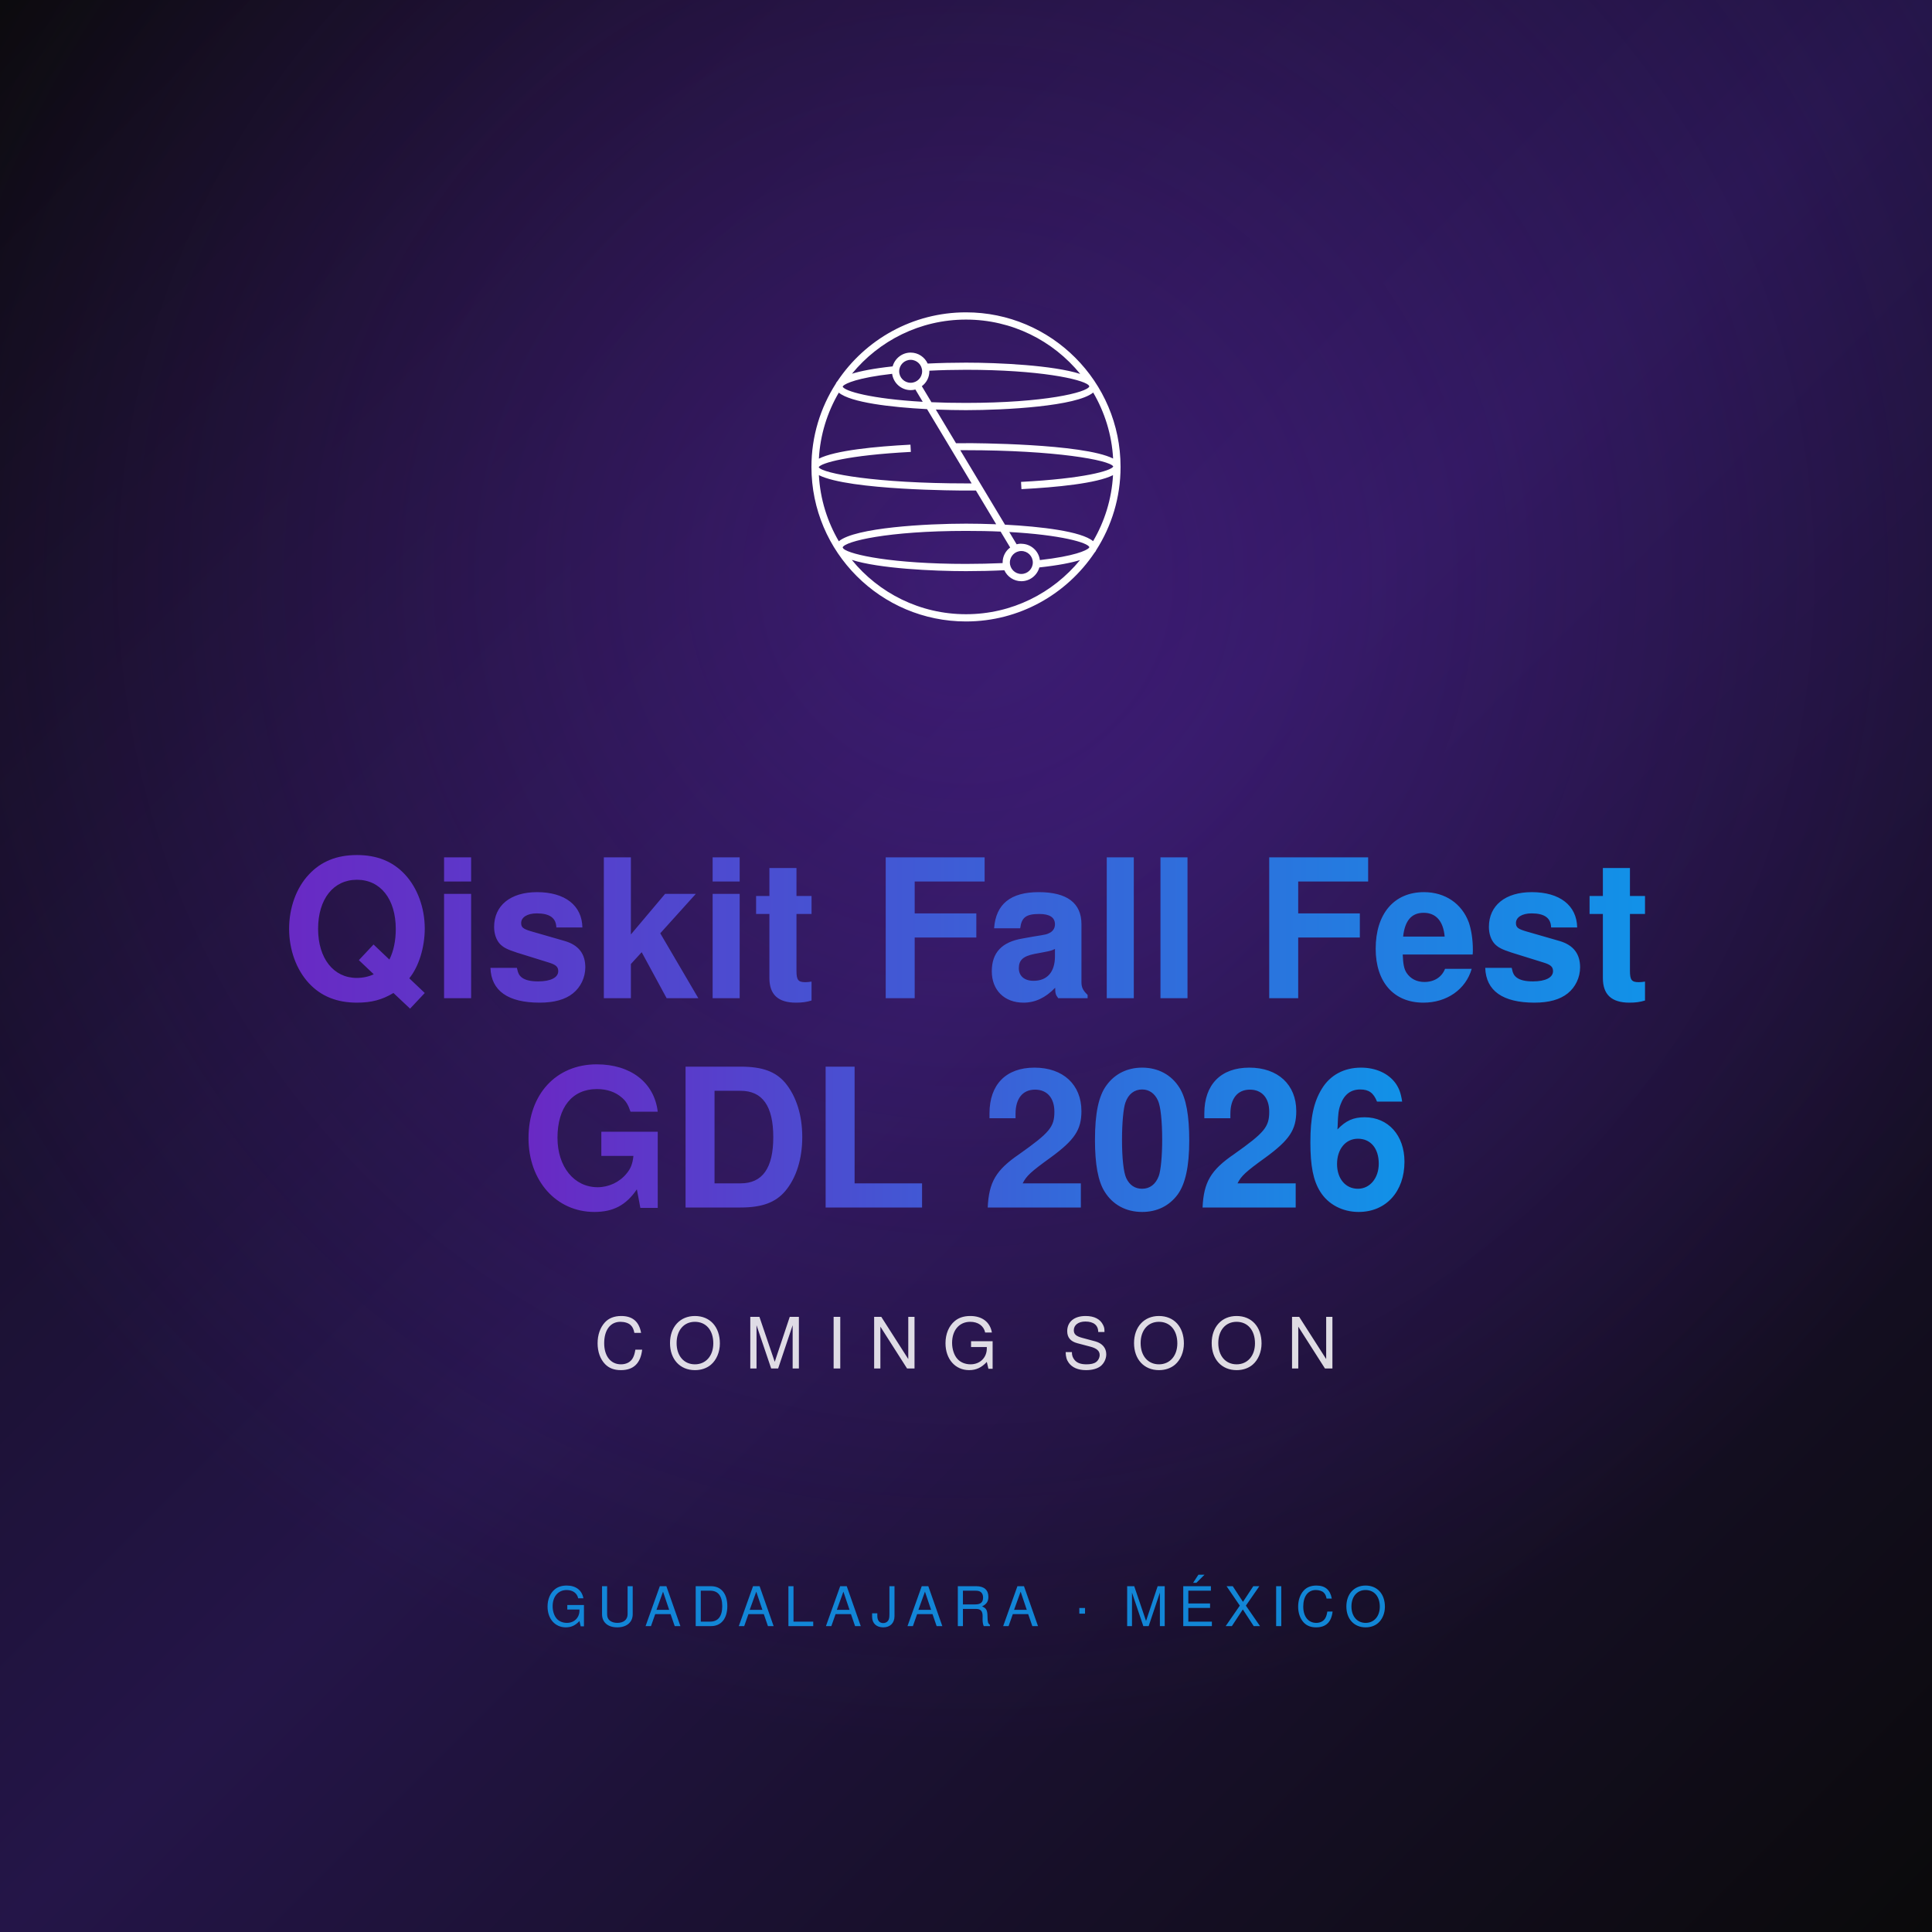
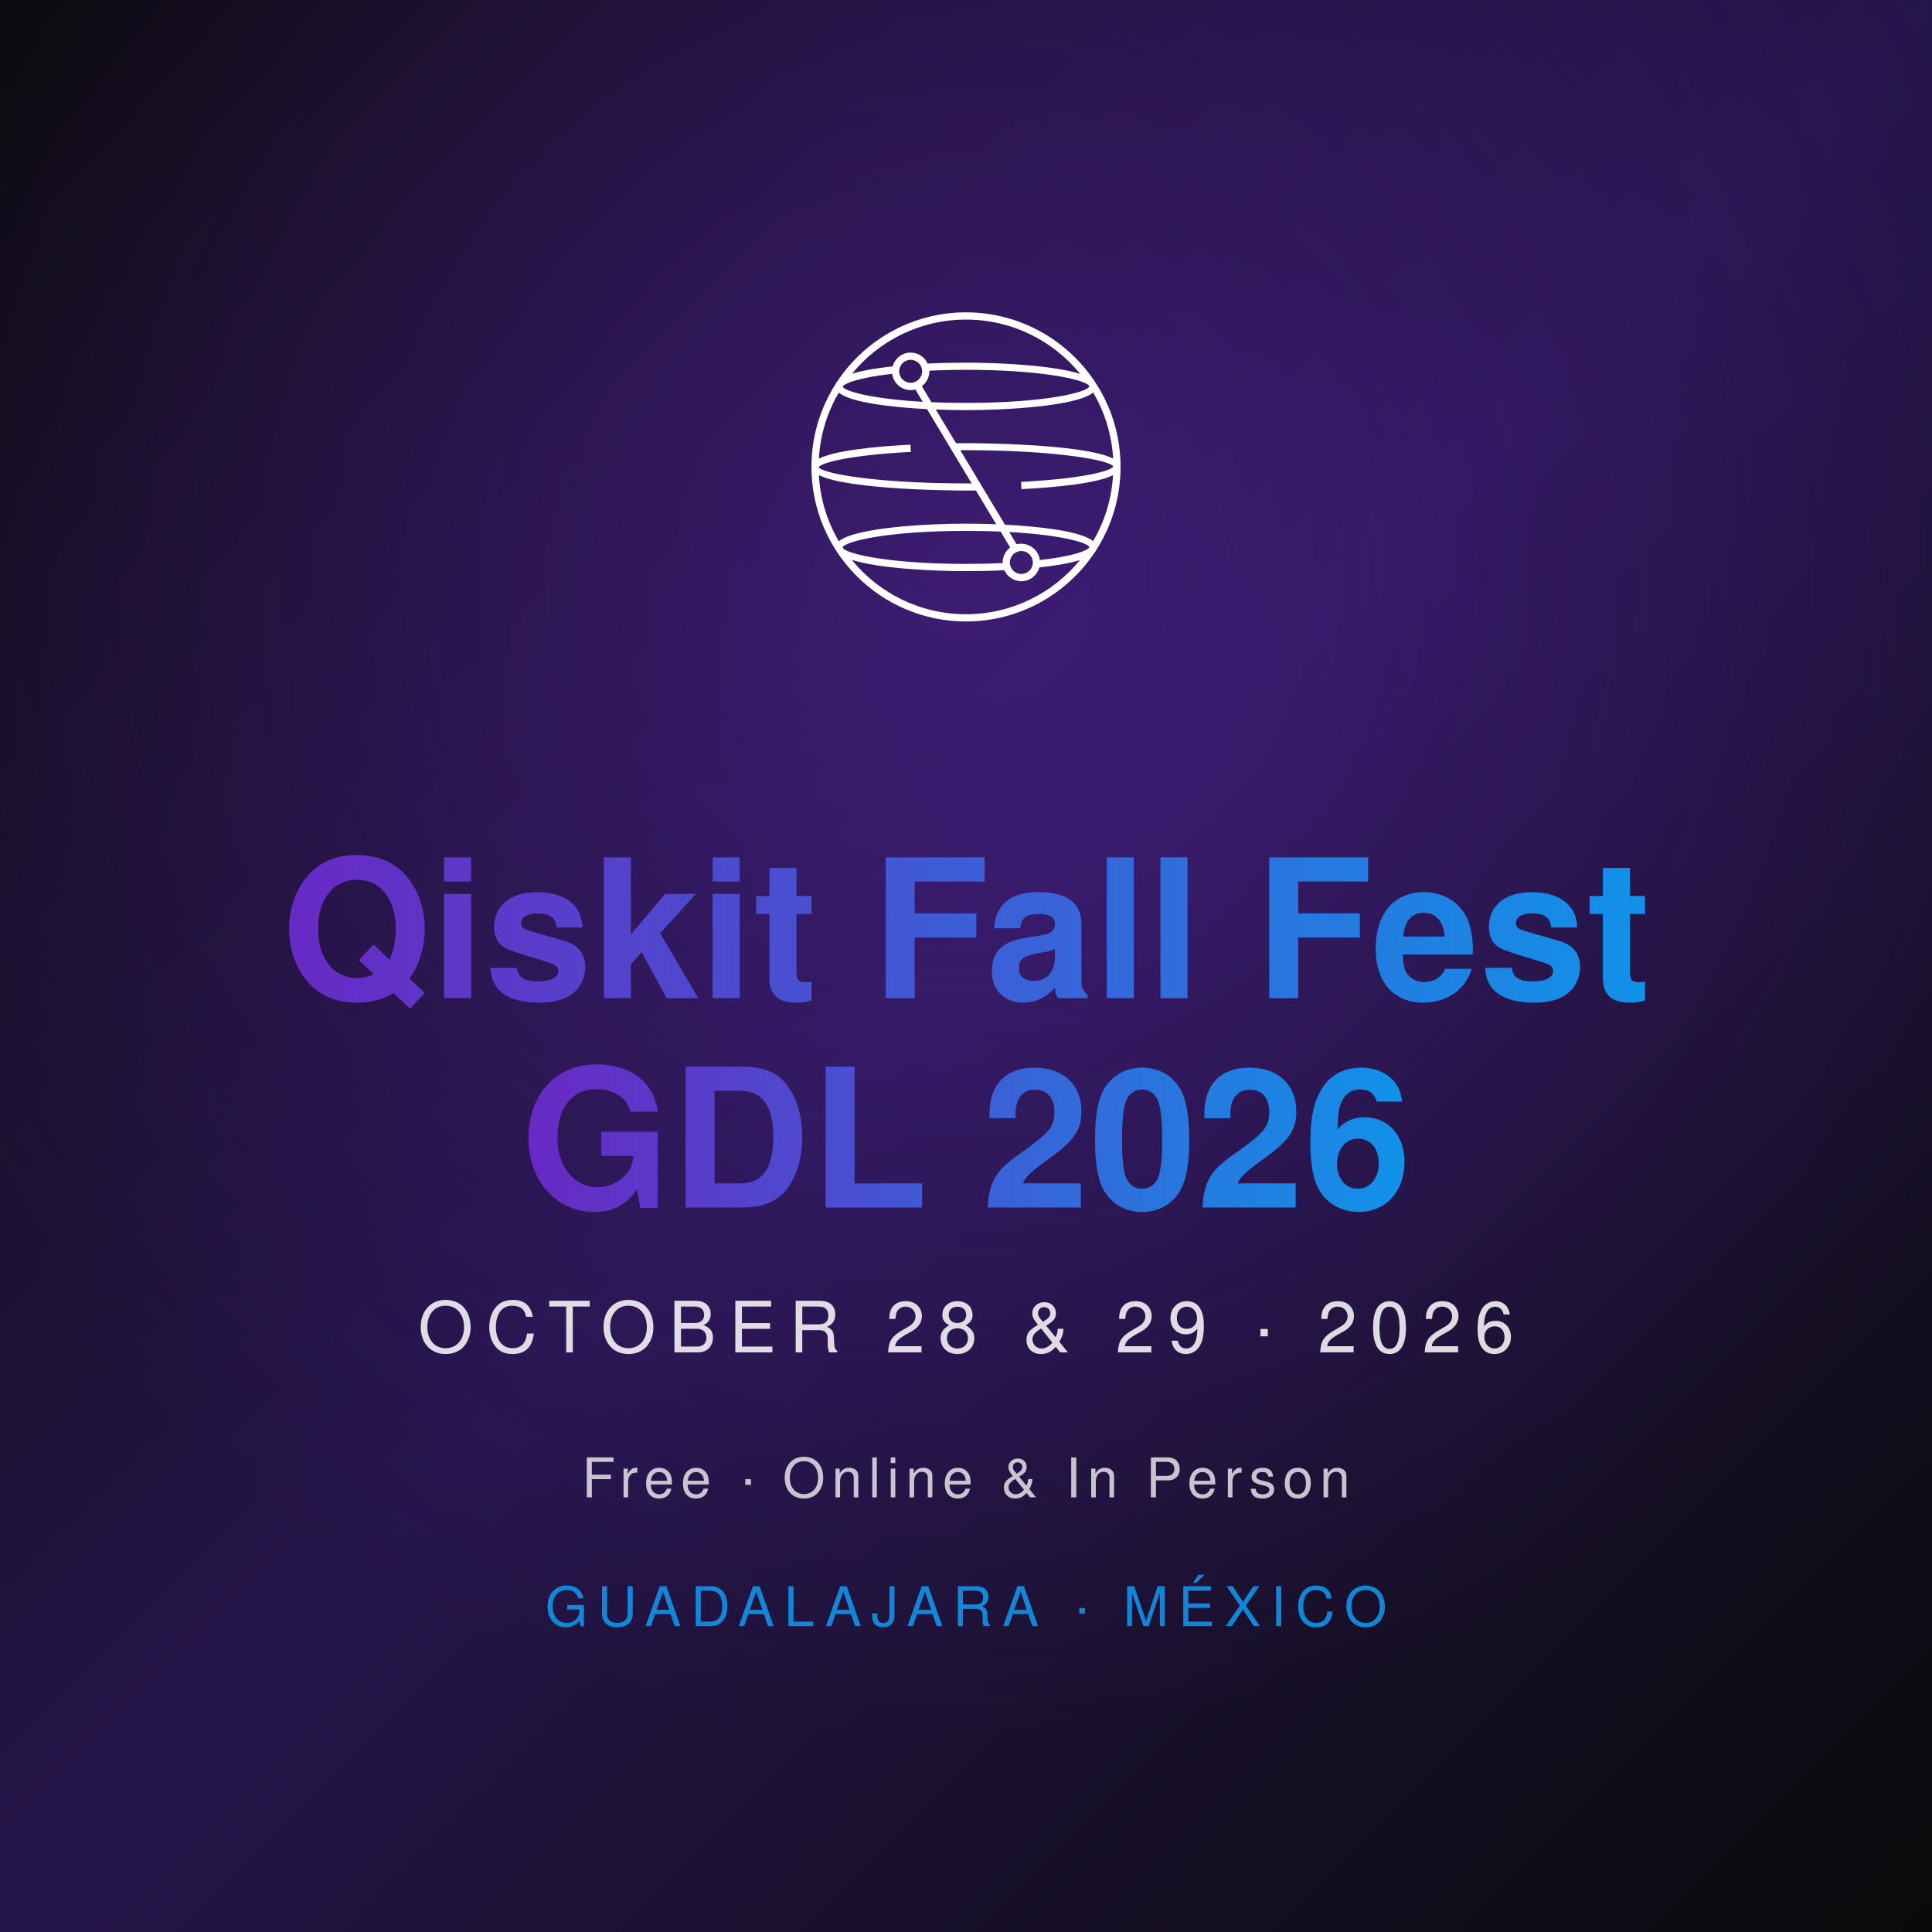
<svg xmlns="http://www.w3.org/2000/svg" width="1200" height="1200" viewBox="0 0 1200 1200">
  <defs>
    <linearGradient id="bg" x1="0" y1="0" x2="1" y2="1">
      <stop offset="0" stop-color="#0a0a0a" />
      <stop offset="0.5" stop-color="#241548" />
      <stop offset="1" stop-color="#0a0a0a" />
    </linearGradient>
    <linearGradient id="title" x1="0" y1="0" x2="1" y2="0">
      <stop offset="0" stop-color="#6929c4" />
      <stop offset="1" stop-color="#1192e8" />
    </linearGradient>
    <radialGradient id="glow" cx="0.5" cy="0.3" r="0.6">
      <stop offset="0" stop-color="#6929c4" stop-opacity="0.4" />
      <stop offset="1" stop-color="#6929c4" stop-opacity="0" />
    </radialGradient>
  </defs>
  <rect width="1200" height="1200" fill="url(#bg)" />
  <rect width="1200" height="1200" fill="url(#glow)" />
  <g transform="translate(500,190) scale(6.25)">
    <path fill="#ffffff" d="M16,31.36C7.53,31.36.64,24.47.64,16c0-3.04.89-5.88,2.42-8.27.03-.08.08-.17.17-.26C5.99,3.35,10.69.64,16,.64c8.47,0,15.36,6.89,15.36,15.36,0,3.04-.89,5.88-2.42,8.27-.03.08-.08.17-.17.26-2.76,4.11-7.45,6.83-12.77,6.83ZM4.65,25.24c2.69,3.3,6.78,5.4,11.35,5.4s8.64-2.1,11.33-5.38c-.84.26-2.11.52-4.04.73-.22.79-.94,1.37-1.79,1.37-.75,0-1.4-.45-1.69-1.09-1.23.06-2.51.09-3.81.09-3.27,0-8.66-.26-11.35-1.12ZM21.5,24.36c-.63,0-1.14.51-1.14,1.14s.51,1.14,1.14,1.14,1.14-.51,1.14-1.14-.51-1.14-1.14-1.14ZM3.83,24.14c.69.59,4.87,1.5,12.17,1.5,1.24,0,2.46-.03,3.64-.08,0-.02,0-.04,0-.06,0-.61.29-1.15.75-1.49l-.95-1.58c-1.06-.05-2.2-.07-3.44-.07-7.8,0-12.04,1.04-12.26,1.64.03.05.06.09.09.14ZM21.5,23.64c.94,0,1.73.71,1.84,1.62,3.44-.39,4.62-.95,4.87-1.2.02-.02.03-.05.05-.08-.14-.46-2.87-1.23-7.96-1.51l.73,1.22c.15-.04.3-.06.46-.06ZM19.86,21.74c3.61.19,7.6.66,8.77,1.64,1.14-1.94,1.85-4.18,1.98-6.56-1.62.82-5.62,1.21-9.1,1.39l-.04-.72c6.27-.33,8.93-1.1,9.16-1.52v-.02c-.36-.63-5.75-1.61-14.64-1.61-.19,0-.38,0-.56,0l4.43,7.38ZM1.38,16.83c.13,2.38.84,4.61,1.98,6.56,1.64-1.36,8.69-1.75,12.64-1.75.88,0,1.91.02,3,.06l-2.01-3.35c-.33,0-.66,0-.99,0-.54,0-11.62-.02-14.62-1.53ZM1.36,16.03c.36.63,5.75,1.61,14.64,1.61.19,0,.38,0,.56,0l-4.43-7.38c-3.61-.19-7.59-.66-8.77-1.64-1.14,1.94-1.85,4.18-1.98,6.56,1.62-.82,5.62-1.21,9.1-1.39l.04.72c-6.27.33-8.93,1.1-9.16,1.52,0,0,0,.01,0,.02ZM16,13.64c.54,0,11.62.02,14.62,1.53-.13-2.38-.84-4.61-1.98-6.56-1.63,1.36-8.69,1.75-12.64,1.75-.88,0-1.91-.02-3-.06l2.01,3.35c.33,0,.66,0,.99,0ZM12.56,9.57c1.06.05,2.2.07,3.44.07,7.8,0,12.04-1.04,12.26-1.64-.03-.05-.06-.09-.09-.14-.69-.59-4.87-1.51-12.17-1.51-1.24,0-2.46.03-3.64.09v.05c0,.61-.29,1.15-.75,1.49l.95,1.58ZM3.74,8.01c.14.46,2.87,1.23,7.96,1.52l-.73-1.22c-.15.04-.3.06-.46.06-.95,0-1.73-.71-1.85-1.62-3.43.39-4.62.95-4.87,1.2-.02.03-.03.05-.05.08ZM10.5,5.36c-.63,0-1.14.51-1.14,1.14s.51,1.14,1.14,1.14,1.14-.51,1.14-1.14-.51-1.14-1.14-1.14ZM16,5.64c3.27,0,8.66.26,11.35,1.12-2.69-3.3-6.78-5.4-11.35-5.4S7.36,3.46,4.67,6.74c.84-.26,2.11-.52,4.04-.73.22-.79.94-1.37,1.79-1.37.75,0,1.4.45,1.69,1.09,1.23-.06,2.51-.09,3.81-.09Z" />
  </g>
  <text x="600" y="620" text-anchor="middle" font-family="Helvetica, Arial, sans-serif" font-weight="700" font-size="120" fill="url(#title)" textLength="900" lengthAdjust="spacingAndGlyphs">Qiskit Fall Fest</text>
  <text x="600" y="750" text-anchor="middle" font-family="Helvetica, Arial, sans-serif" font-weight="700" font-size="120" fill="url(#title)" textLength="520" lengthAdjust="spacingAndGlyphs">GDL 2026</text>
-   <text x="600" y="850" text-anchor="middle" font-family="Helvetica, Arial, sans-serif" font-weight="300" font-size="44" letter-spacing="14" fill="#ffffff" opacity="0.85" textLength="560" lengthAdjust="spacingAndGlyphs">COMING SOON</text>
+   <text x="600" y="840" text-anchor="middle" font-family="Helvetica, Arial, sans-serif" font-weight="300" font-size="44" letter-spacing="8" fill="#ffffff" opacity="0.85" textLength="580" lengthAdjust="spacingAndGlyphs">OCTOBER 28 &amp; 29 · 2026</text>
+   <text x="600" y="930" text-anchor="middle" font-family="Helvetica, Arial, sans-serif" font-weight="400" font-size="34" letter-spacing="4" fill="#ffffff" opacity="0.75" textLength="520" lengthAdjust="spacingAndGlyphs">Free · Online &amp; In Person</text>
  <text x="600" y="1010" text-anchor="middle" font-family="Helvetica, Arial, sans-serif" font-weight="500" font-size="34" letter-spacing="6" fill="#1192e8" opacity="0.9" textLength="560" lengthAdjust="spacingAndGlyphs">GUADALAJARA · MÉXICO</text>
</svg>
